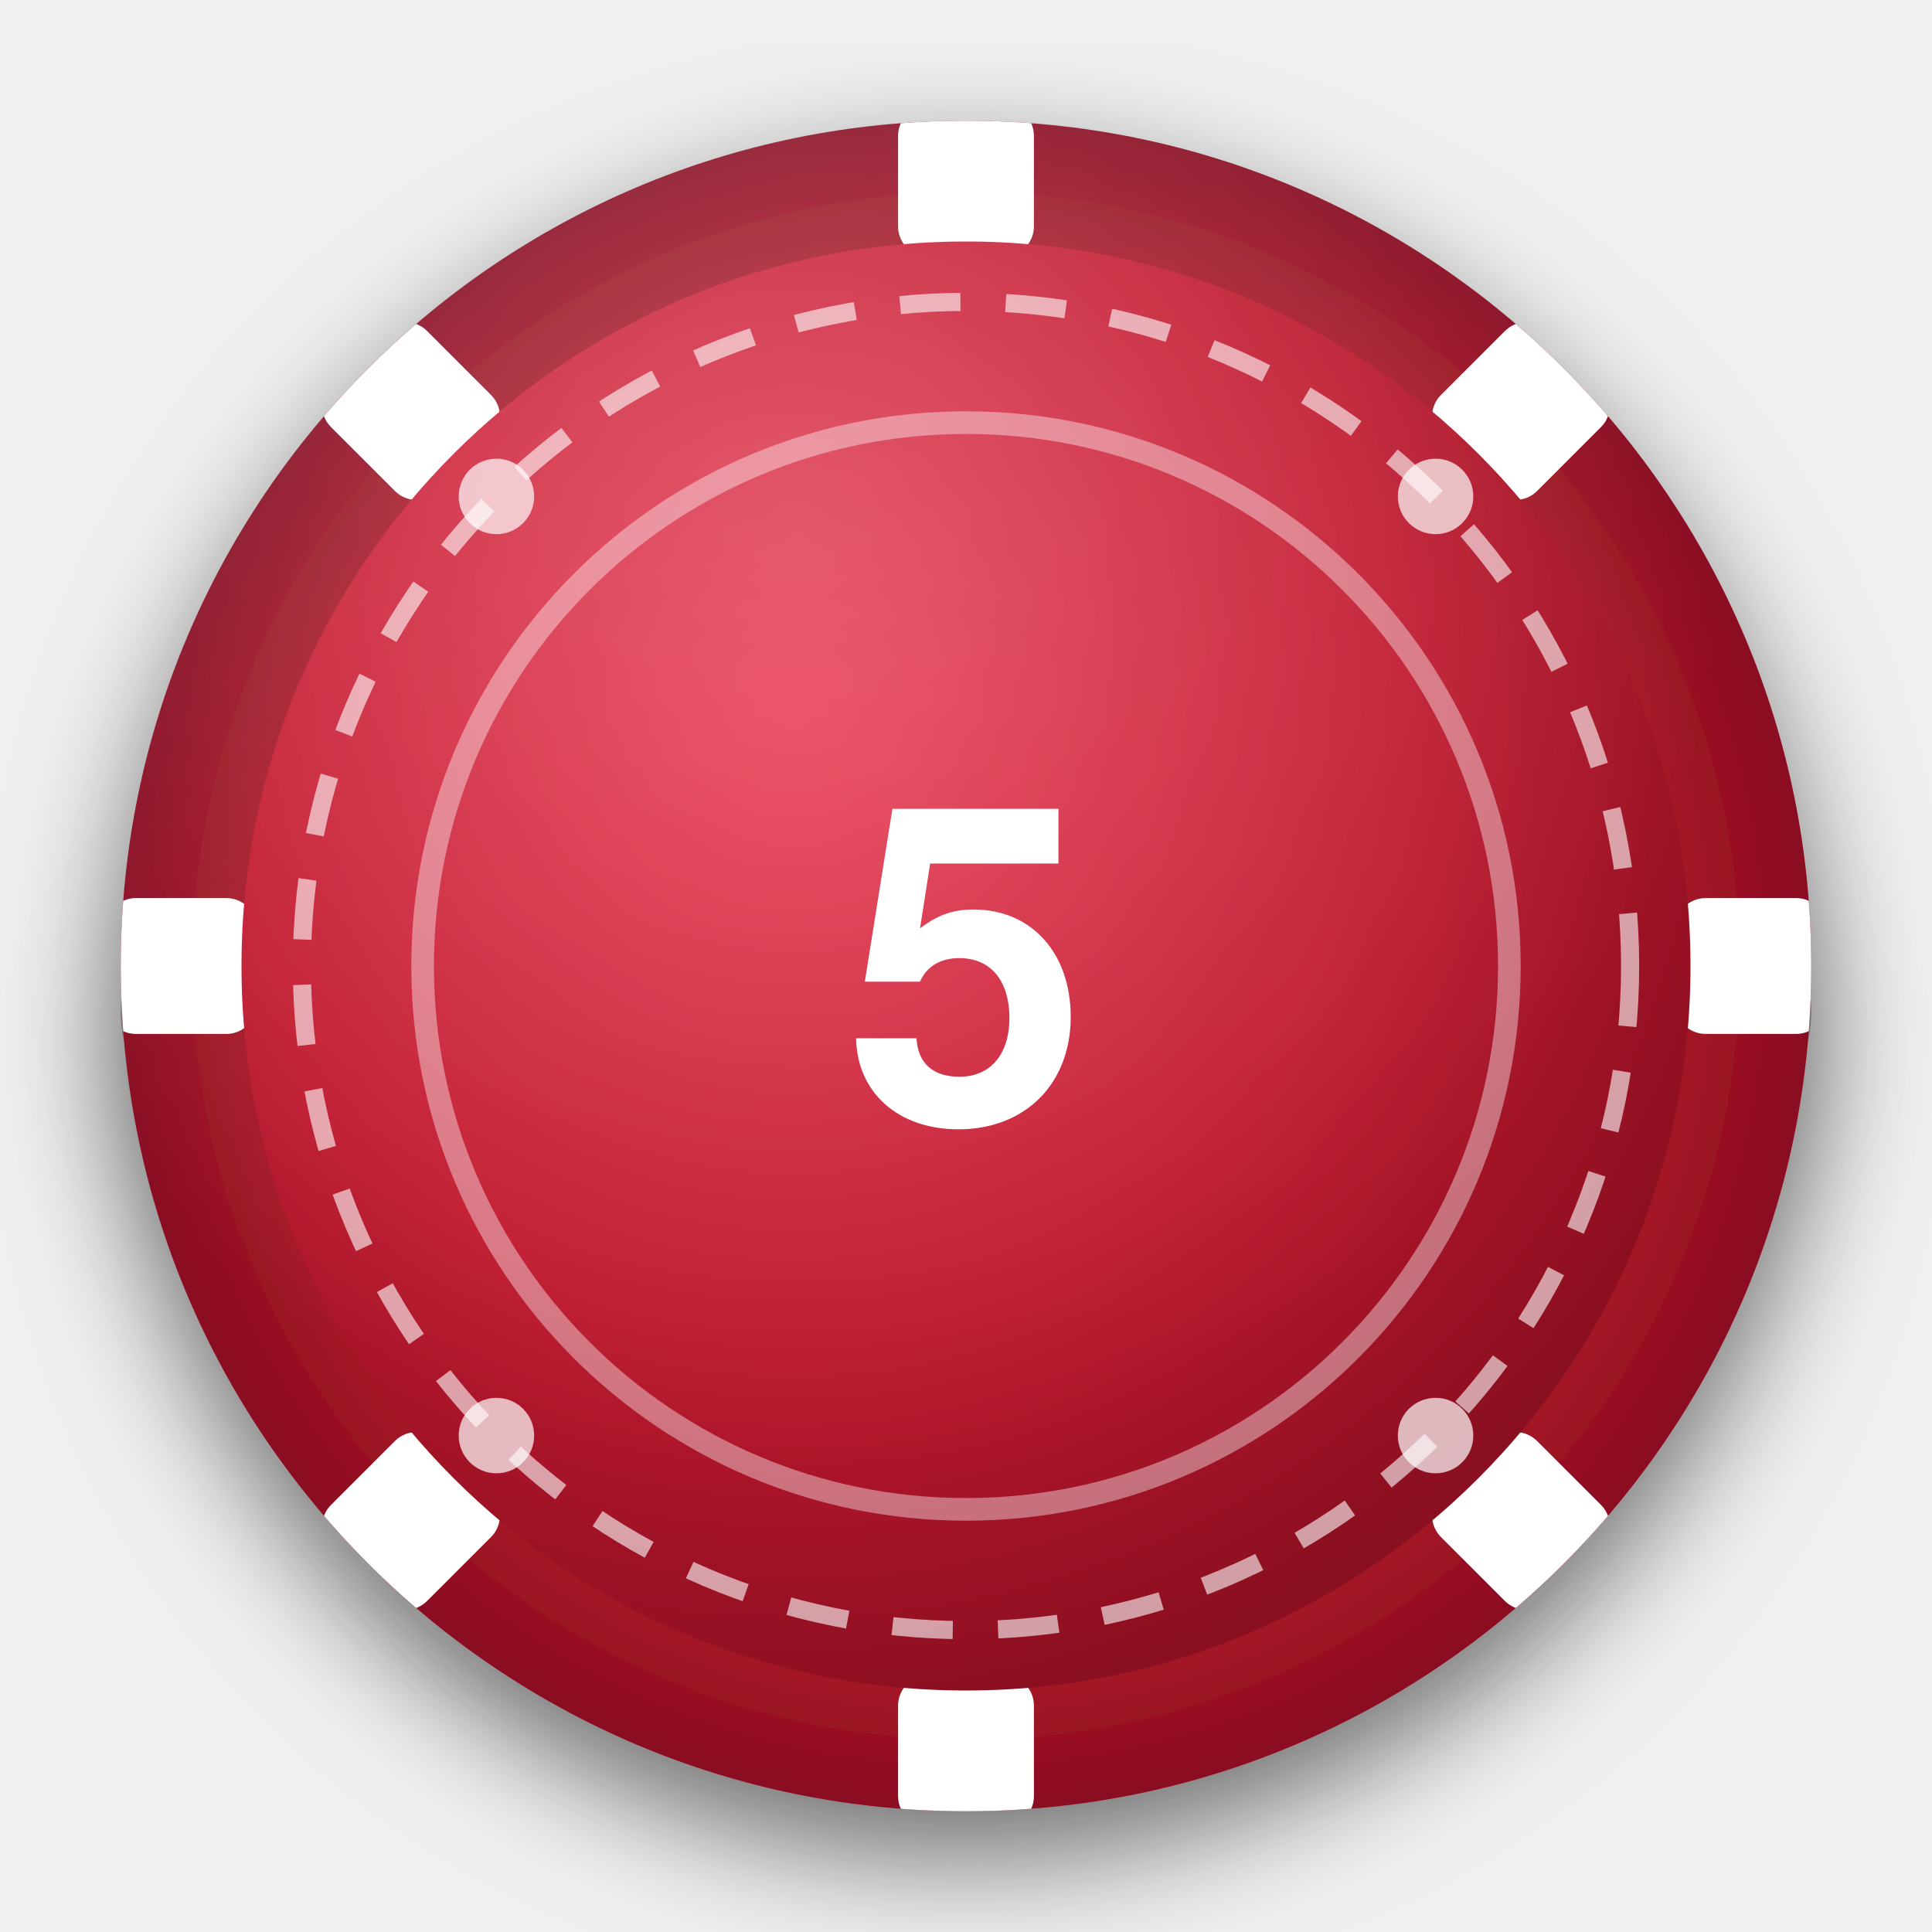
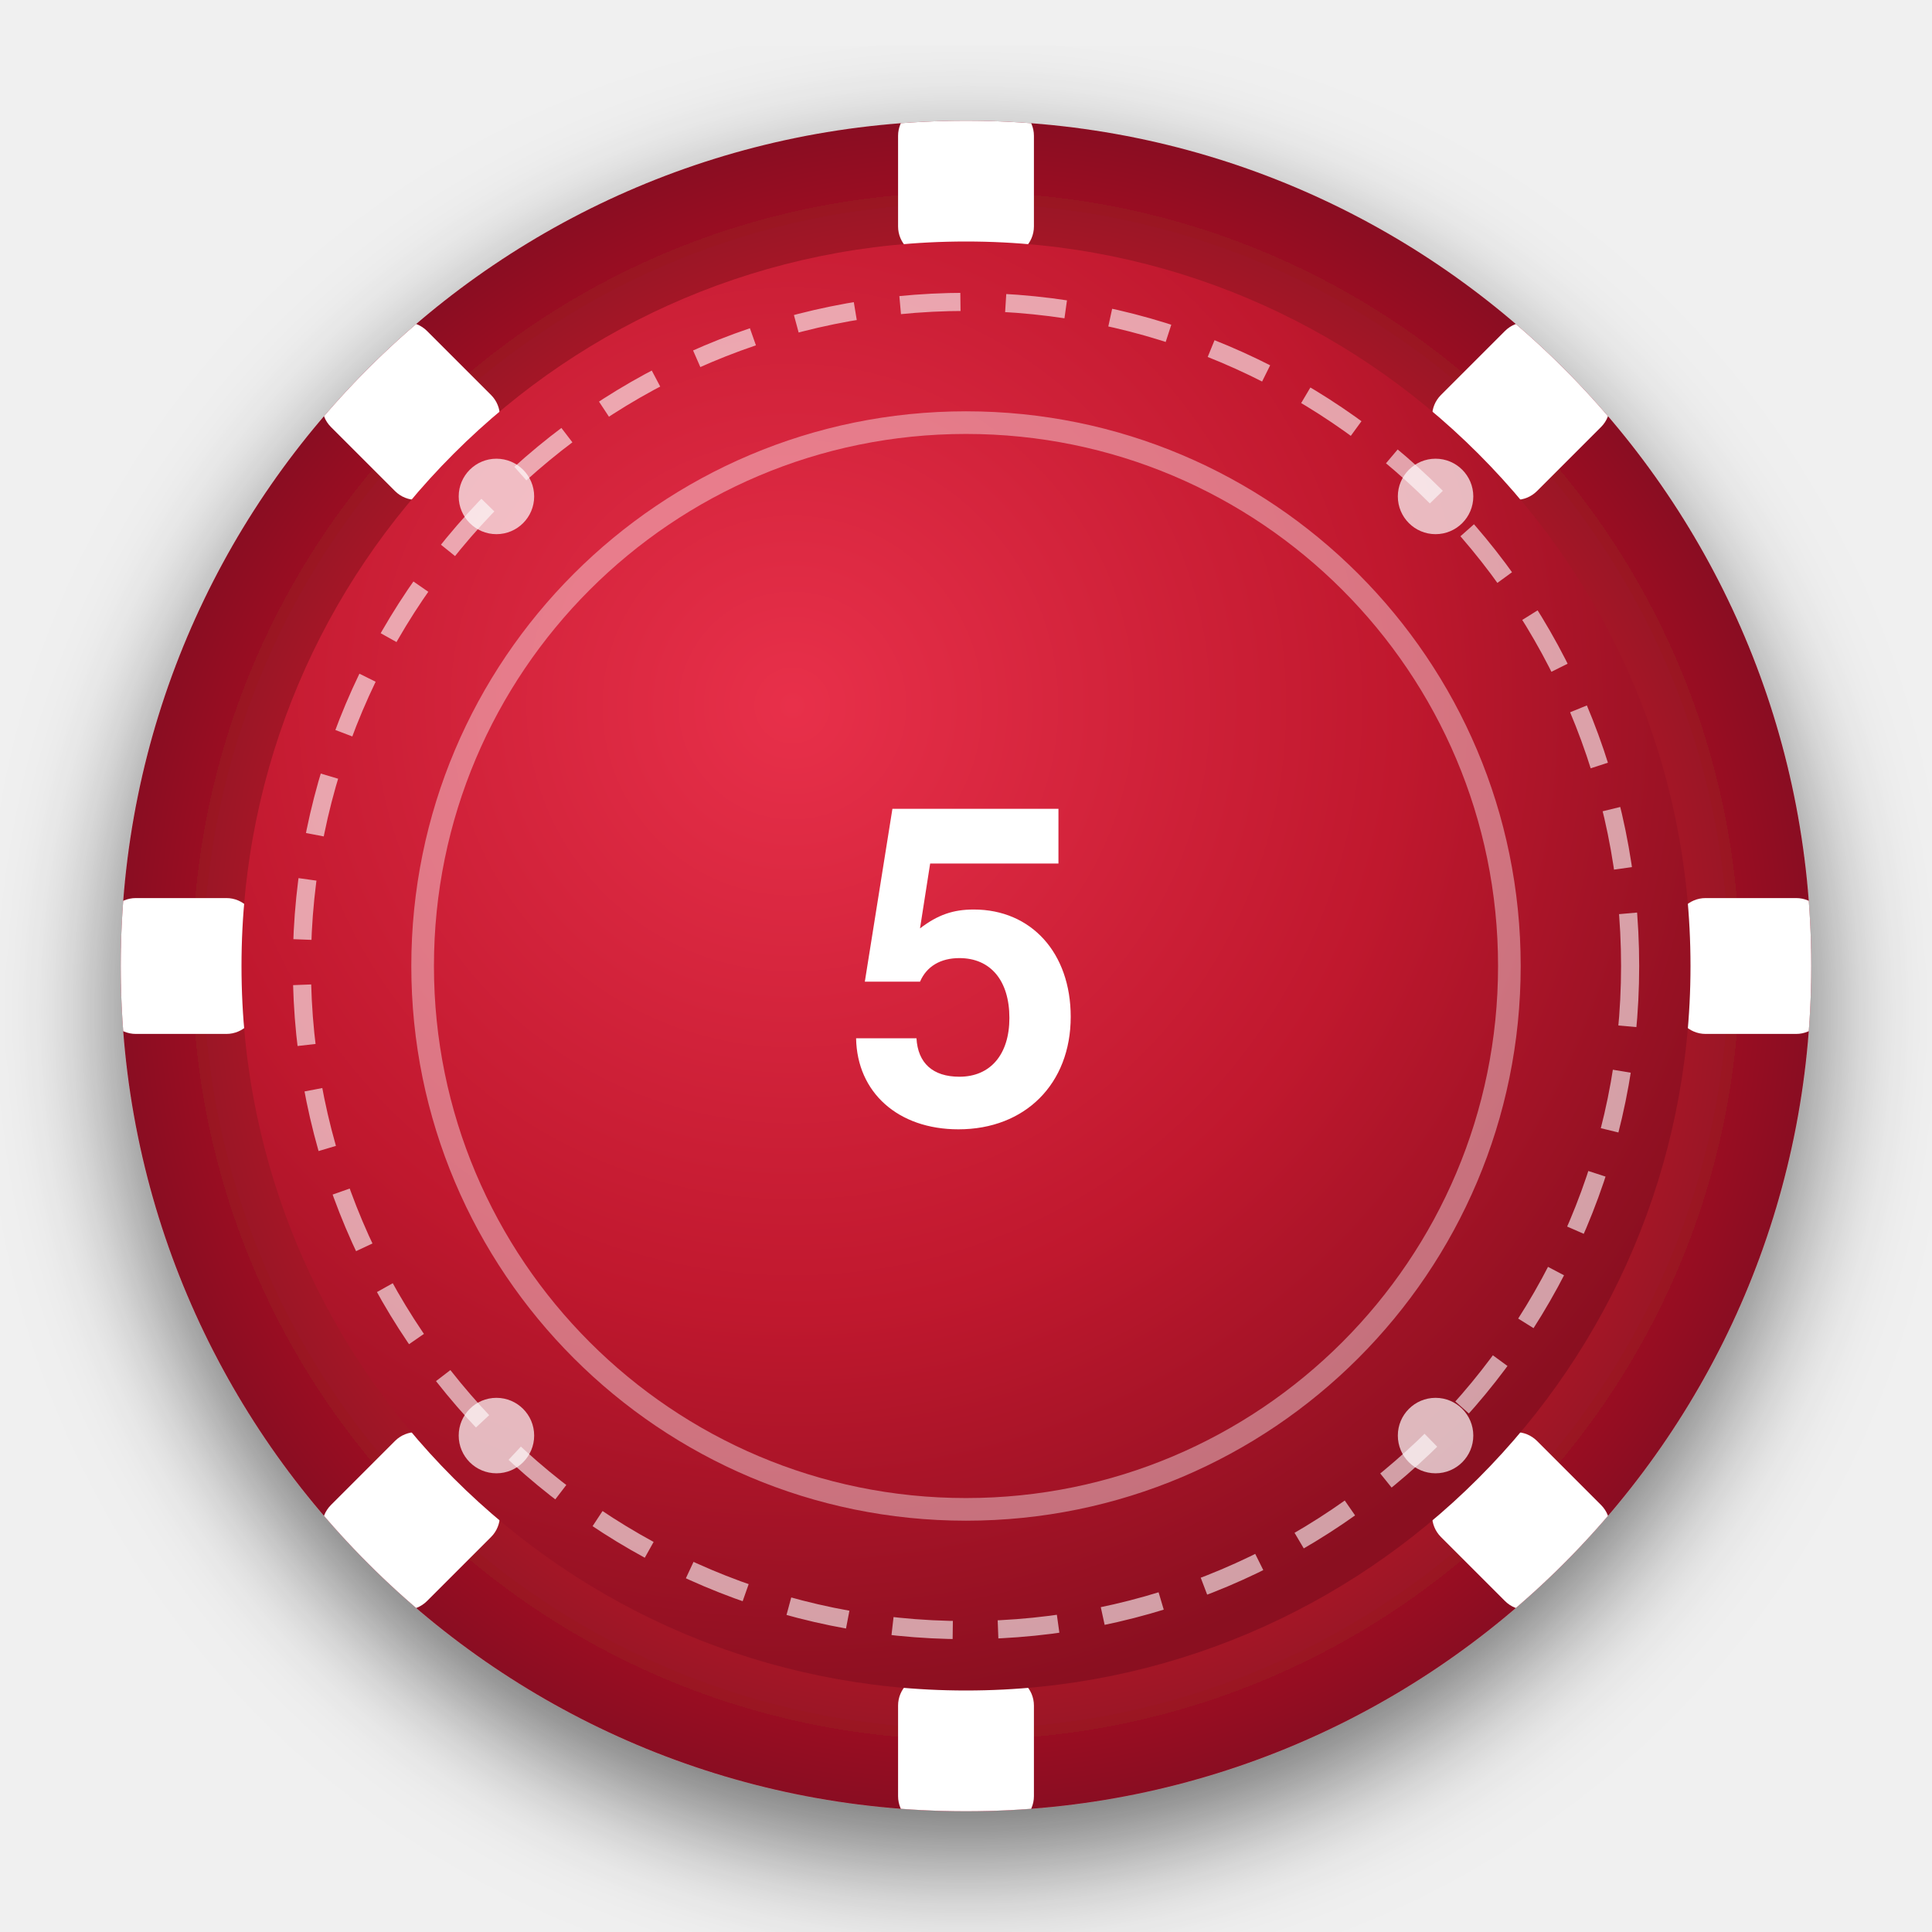
<svg xmlns="http://www.w3.org/2000/svg" width="128" height="128" viewBox="0 0 128 128">
  <defs>
    <radialGradient id="gBody" cx="38%" cy="32%" r="70%">
      <stop offset="0%" stop-color="#E8304A" />
      <stop offset="60%" stop-color="#C0182E" />
      <stop offset="100%" stop-color="#8A0F20" />
    </radialGradient>
    <radialGradient id="gRim" cx="50%" cy="50%" r="50%">
      <stop offset="70%" stop-color="#C0182E" />
      <stop offset="100%" stop-color="#8A0F20" />
    </radialGradient>
-     <radialGradient id="gSheen" cx="40%" cy="25%" r="55%">
-       <stop offset="0%" stop-color="rgba(255,255,255,0.22)" />
-       <stop offset="100%" stop-color="rgba(255,255,255,0)" />
-     </radialGradient>
    <clipPath id="outerClip">
      <circle cx="64" cy="64" r="56" />
    </clipPath>
    <filter id="shadow" x="-15%" y="-10%" width="130%" height="135%">
      <feDropShadow dx="0" dy="3" stdDeviation="4" flood-color="rgba(0,0,0,0.55)" />
    </filter>
  </defs>
-   <ellipse cx="64" cy="67" rx="56" ry="22.4" fill="rgba(0,0,0,0.30)" filter="url(#shadow)" />
  <circle cx="64" cy="64" r="56" fill="url(#gRim)" filter="url(#shadow)" />
  <g clip-path="url(#outerClip)">
    <rect x="59.5" y="7" width="9" height="10" fill="#FFFFFF" rx="2" transform="rotate(0, 64, 64)" />
    <rect x="59.5" y="7" width="9" height="10" fill="#FFFFFF" rx="2" transform="rotate(45, 64, 64)" />
    <rect x="59.5" y="7" width="9" height="10" fill="#FFFFFF" rx="2" transform="rotate(90, 64, 64)" />
    <rect x="59.5" y="7" width="9" height="10" fill="#FFFFFF" rx="2" transform="rotate(135, 64, 64)" />
    <rect x="59.5" y="7" width="9" height="10" fill="#FFFFFF" rx="2" transform="rotate(180, 64, 64)" />
    <rect x="59.5" y="7" width="9" height="10" fill="#FFFFFF" rx="2" transform="rotate(225, 64, 64)" />
    <rect x="59.5" y="7" width="9" height="10" fill="#FFFFFF" rx="2" transform="rotate(270, 64, 64)" />
    <rect x="59.5" y="7" width="9" height="10" fill="#FFFFFF" rx="2" transform="rotate(315, 64, 64)" />
  </g>
  <circle cx="64" cy="64" r="48" fill="url(#gBody)" />
  <circle cx="64" cy="64" r="44" fill="none" stroke="#FFFFFF" stroke-width="1.2" stroke-opacity="0.6" stroke-dasharray="4 3" />
  <circle cx="95.11" cy="95.11" r="2.5" fill="#FFFFFF" opacity="0.7" />
  <circle cx="32.89" cy="95.11" r="2.5" fill="#FFFFFF" opacity="0.7" />
  <circle cx="32.89" cy="32.89" r="2.5" fill="#FFFFFF" opacity="0.7" />
  <circle cx="95.11" cy="32.89" r="2.5" fill="#FFFFFF" opacity="0.7" />
  <circle cx="64" cy="64" r="36" fill="none" stroke="#FFFFFF" stroke-width="1.5" stroke-opacity="0.4" />
  <text x="64" y="64" dy="0.35em" text-anchor="middle" font-family="'Helvetica Neue', Helvetica, Arial, sans-serif" font-weight="700" font-size="29" fill="#FFFFFF">5</text>
-   <circle cx="64" cy="64" r="56" fill="url(#gSheen)" clip-path="url(#outerClip)" />
</svg>
